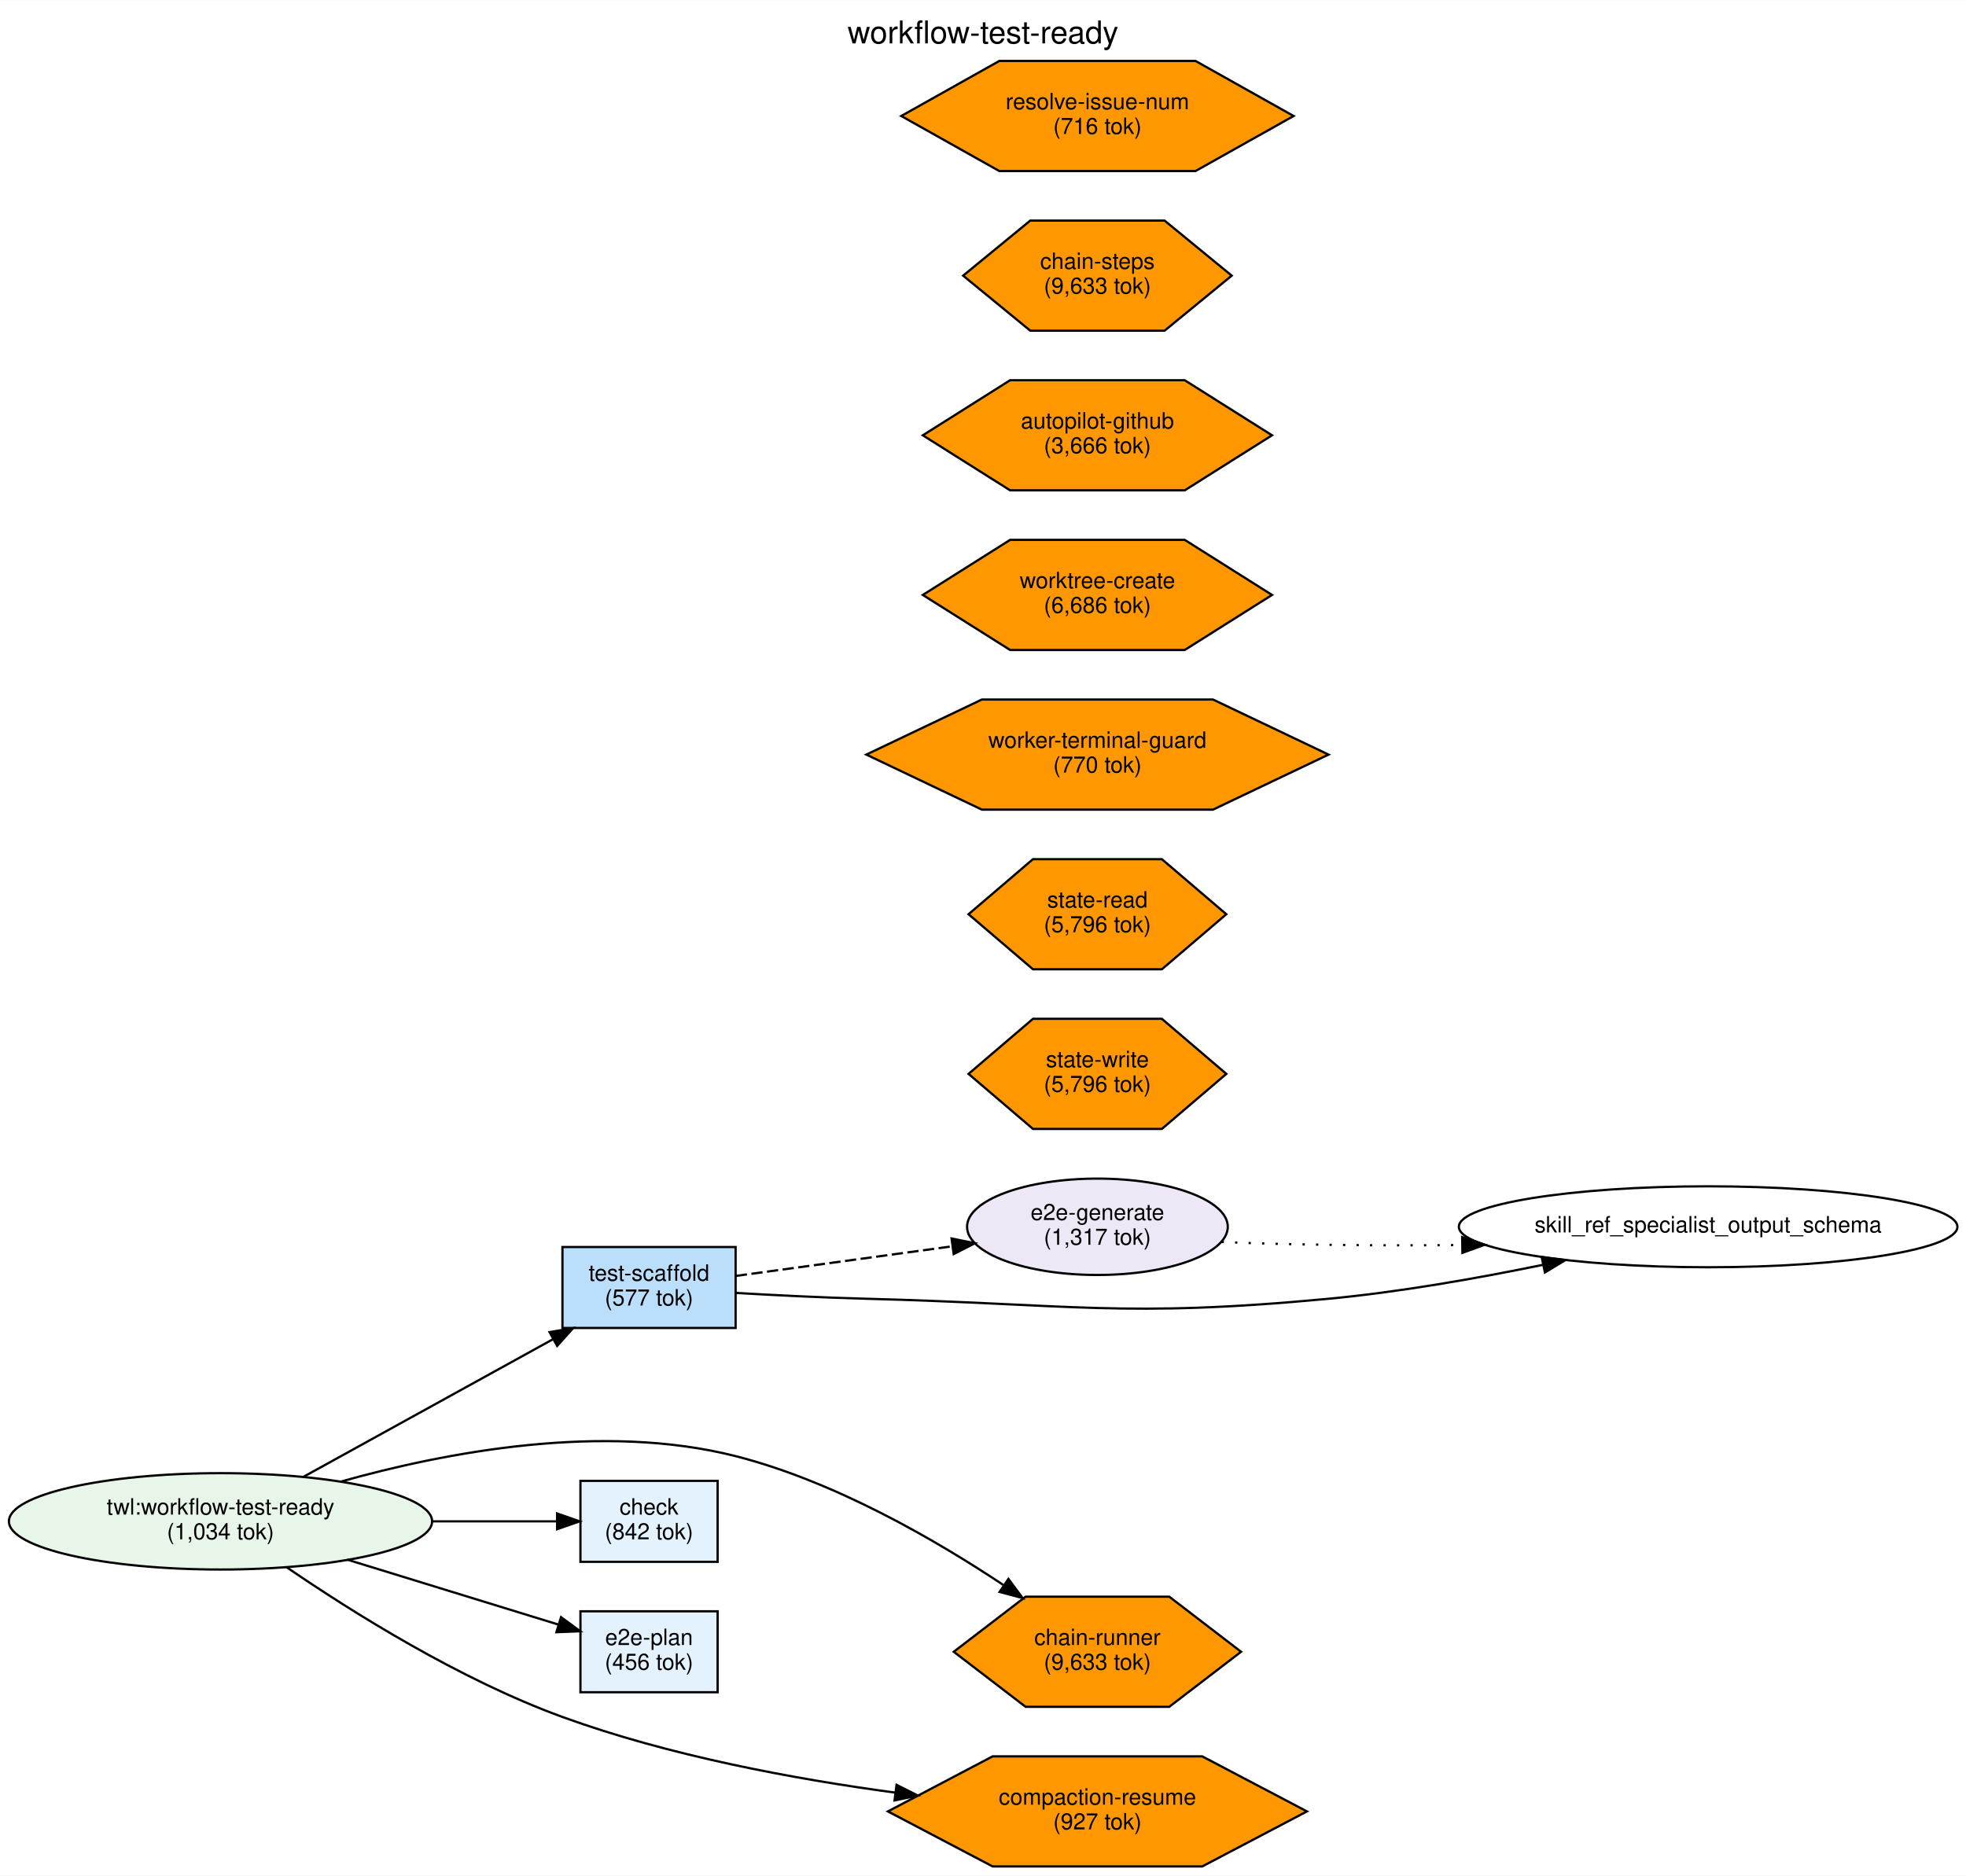
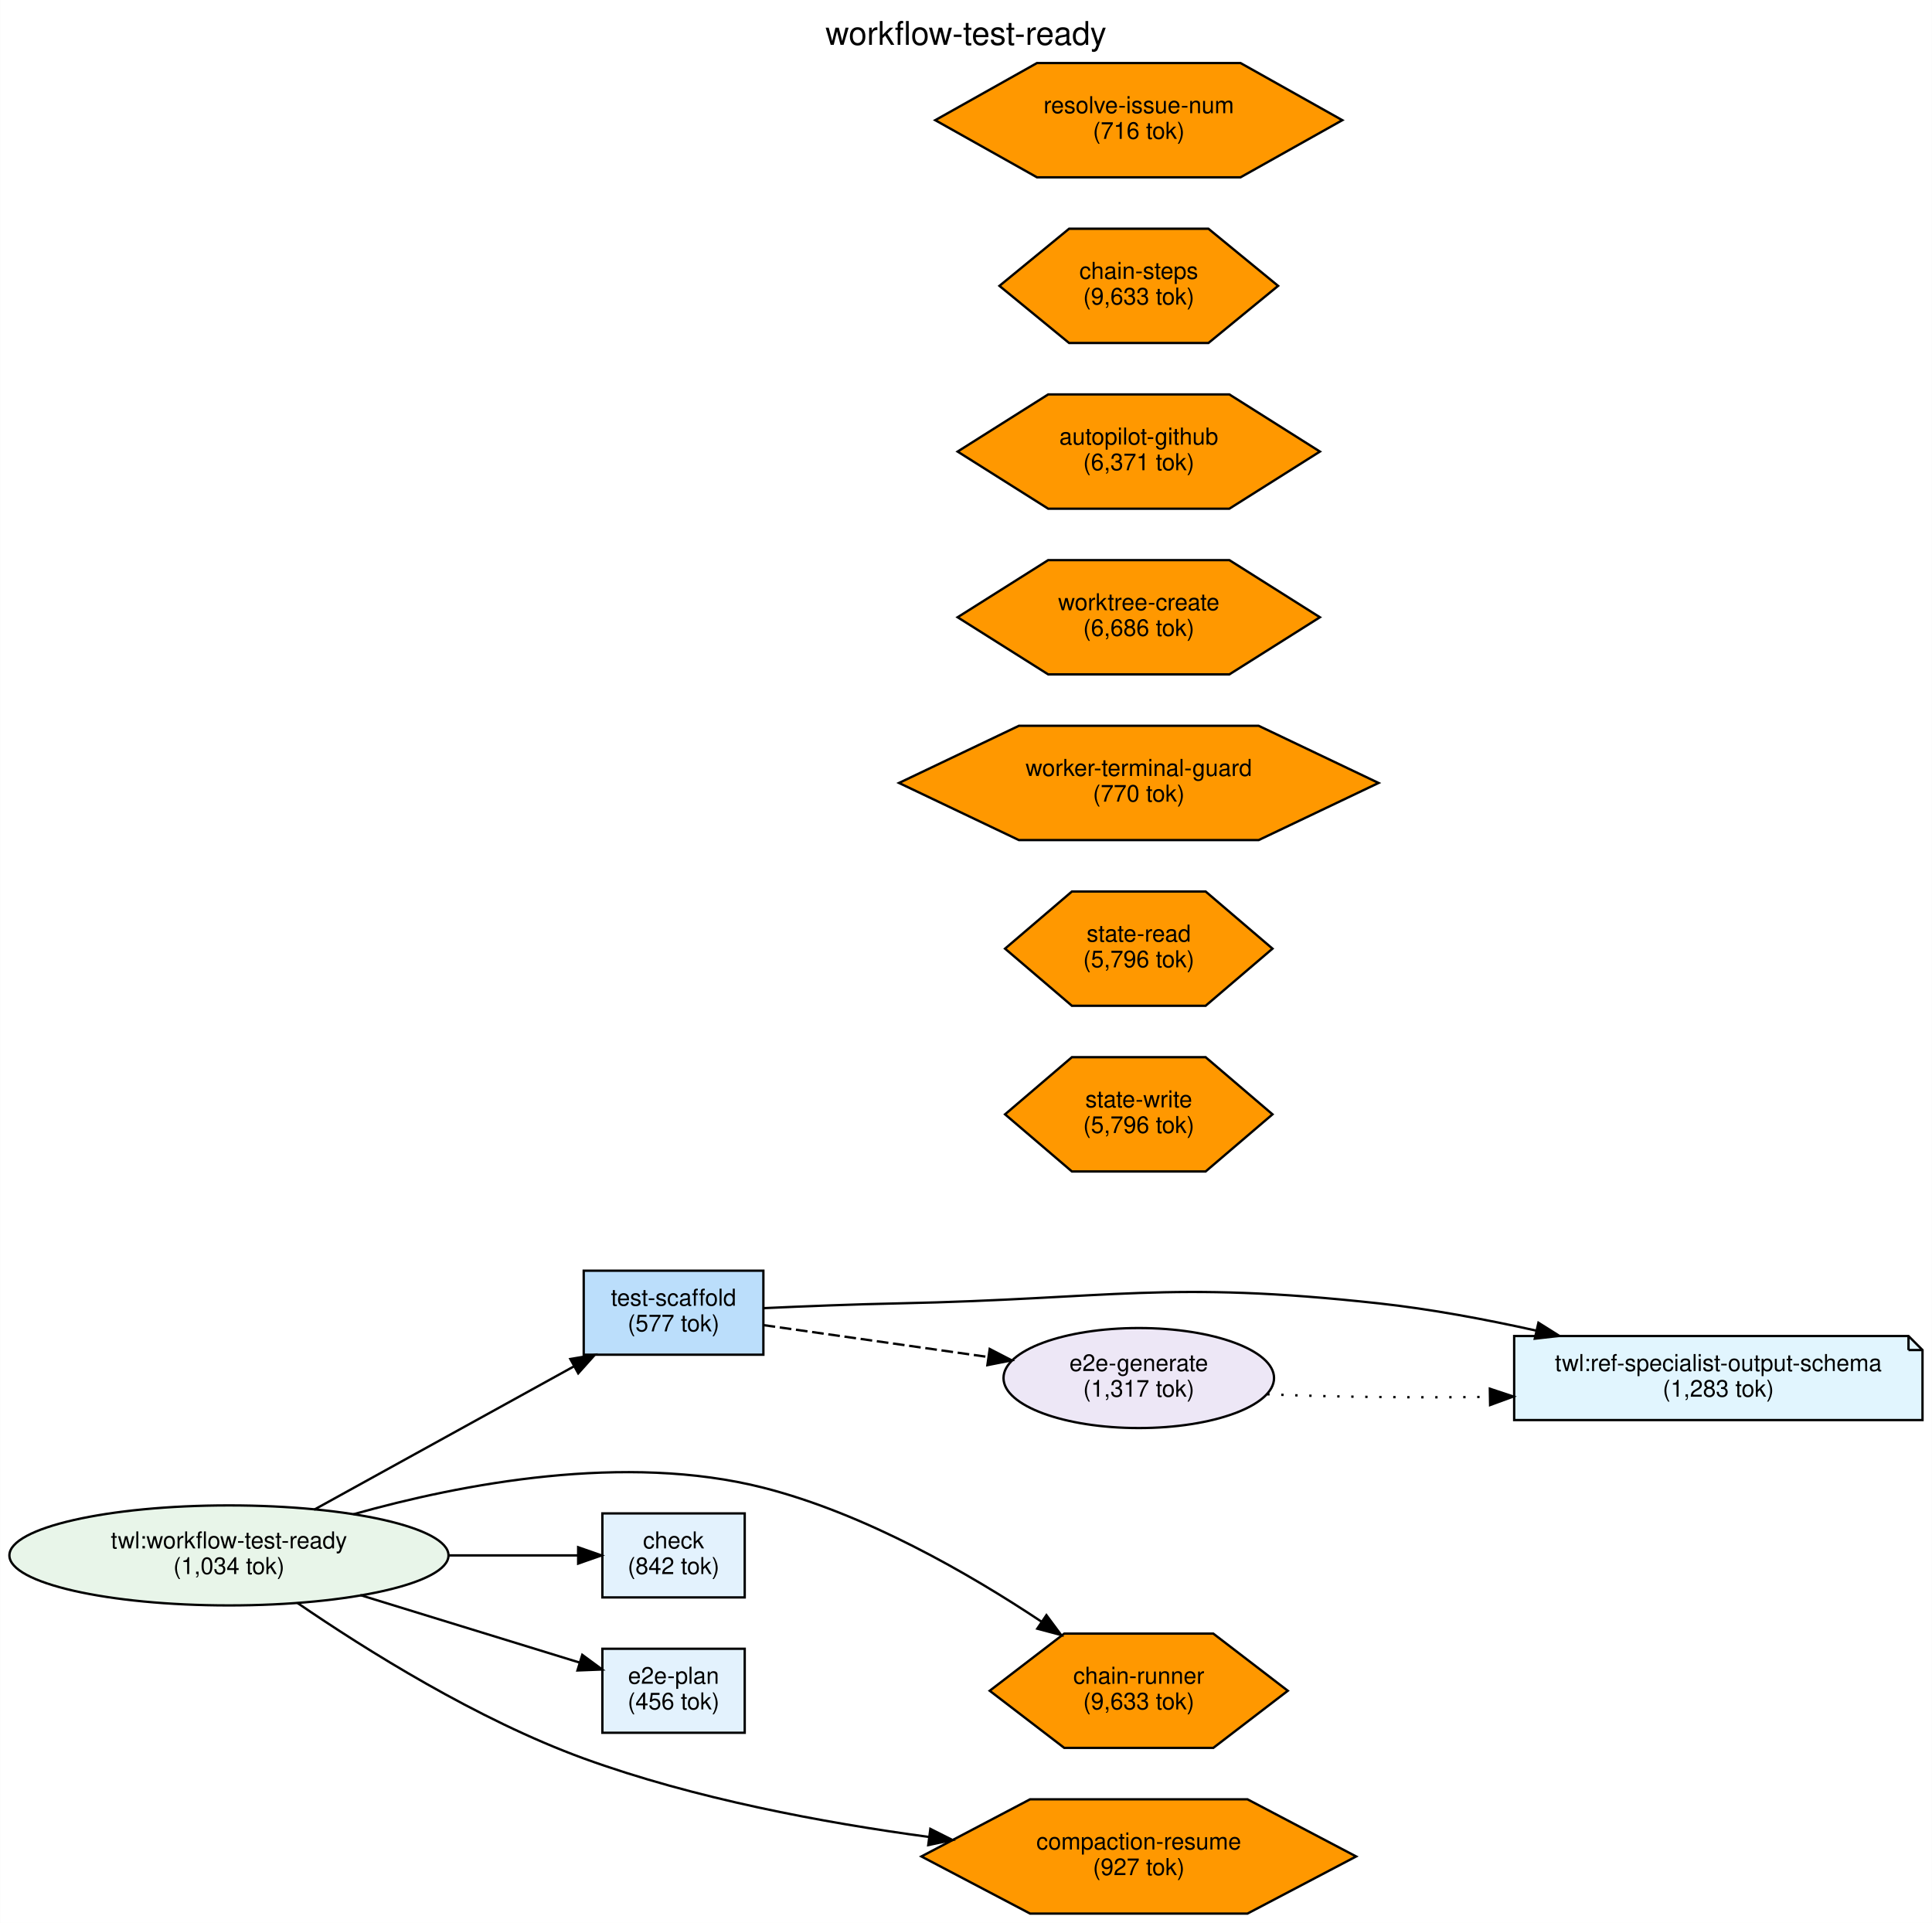
- <svg xmlns="http://www.w3.org/2000/svg" width="874pt" height="834pt" viewBox="0.00 0.00 874.18 833.99">
-   <g id="graph0" class="graph" transform="scale(1 1) rotate(0) translate(4 829.99)">
-     <polygon fill="white" stroke="transparent" points="-4,4 -4,-829.99 870.18,-829.99 870.18,4 -4,4" />
-     <text text-anchor="middle" x="433.09" y="-810.79" font-family="Helvetica,sans-Serif" font-size="14.00">workflow-test-ready</text>
+ <svg xmlns="http://www.w3.org/2000/svg" width="828pt" height="824pt" viewBox="0.00 0.00 827.85 823.99">
+   <g id="graph0" class="graph" transform="scale(1 1) rotate(0) translate(4 819.99)">
+     <polygon fill="white" stroke="transparent" points="-4,4 -4,-819.99 823.85,-819.99 823.85,4 -4,4" />
+     <text text-anchor="middle" x="409.92" y="-800.79" font-family="Helvetica,sans-Serif" font-size="14.00">workflow-test-ready</text>
    <g id="node1" class="node">
      <ellipse fill="#e8f5e9" stroke="black" cx="94.05" cy="-153.49" rx="94.09" ry="21.43" />
      <text text-anchor="middle" x="94.05" y="-156.49" font-family="Helvetica,sans-Serif" font-size="10.00">twl:workflow-test-ready</text>
      <text text-anchor="middle" x="94.05" y="-145.49" font-family="Helvetica,sans-Serif" font-size="10.00">(1,034 tok)</text>
    </g>
-     <g id="node2" class="node">
+     <g id="node3" class="node">
      <polygon fill="#e3f2fd" stroke="black" points="315.09,-171.49 254.09,-171.49 254.09,-135.49 315.09,-135.49 315.09,-171.49" />
      <text text-anchor="middle" x="284.59" y="-156.49" font-family="Helvetica,sans-Serif" font-size="10.00">check</text>
      <text text-anchor="middle" x="284.59" y="-145.49" font-family="Helvetica,sans-Serif" font-size="10.00">(842 tok)</text>
    </g>
    <g id="edge2" class="edge">
      <path fill="none" stroke="black" d="M188.21,-153.49C207.7,-153.49 227.24,-153.49 243.52,-153.49" />
      <polygon fill="black" stroke="black" points="243.71,-156.99 253.71,-153.49 243.71,-149.99 243.71,-156.99" />
    </g>
-     <g id="node3" class="node">
+     <g id="node4" class="node">
      <polygon fill="#e3f2fd" stroke="black" points="315.09,-113.49 254.09,-113.49 254.09,-77.49 315.09,-77.49 315.09,-113.49" />
      <text text-anchor="middle" x="284.59" y="-98.49" font-family="Helvetica,sans-Serif" font-size="10.00">e2e-plan</text>
      <text text-anchor="middle" x="284.59" y="-87.49" font-family="Helvetica,sans-Serif" font-size="10.00">(456 tok)</text>
    </g>
    <g id="edge3" class="edge">
      <path fill="none" stroke="black" d="M150.34,-136.48C180.54,-127.2 217.2,-115.92 244.43,-107.54" />
      <polygon fill="black" stroke="black" points="245.47,-110.88 254,-104.6 243.41,-104.19 245.47,-110.88" />
    </g>
-     <g id="node4" class="node">
+     <g id="node5" class="node">
      <polygon fill="#bbdefb" stroke="black" points="323.09,-275.49 246.09,-275.49 246.09,-239.49 323.09,-239.49 323.09,-275.49" />
      <text text-anchor="middle" x="284.59" y="-260.49" font-family="Helvetica,sans-Serif" font-size="10.00">test-scaffold</text>
      <text text-anchor="middle" x="284.59" y="-249.49" font-family="Helvetica,sans-Serif" font-size="10.00">(577 tok)</text>
    </g>
    <g id="edge1" class="edge">
      <path fill="none" stroke="black" d="M130.51,-173.06C162.1,-190.48 208.36,-216 241.76,-234.42" />
      <polygon fill="black" stroke="black" points="240.36,-237.65 250.81,-239.41 243.74,-231.52 240.36,-237.65" />
    </g>
-     <g id="node8" class="node">
+     <g id="node9" class="node">
      <polygon fill="#ff9800" stroke="black" points="547.84,-95.49 515.91,-119.98 452.03,-119.98 420.09,-95.49 452.03,-71.01 515.91,-71.01 547.84,-95.49" />
      <text text-anchor="middle" x="483.97" y="-98.49" font-family="Helvetica,sans-Serif" font-size="10.00">chain-runner</text>
      <text text-anchor="middle" x="483.97" y="-87.49" font-family="Helvetica,sans-Serif" font-size="10.00">(9,633 tok)</text>
    </g>
    <g id="edge4" class="edge">
      <path fill="none" stroke="black" d="M147.35,-171.11C194.02,-184.25 263.91,-197.55 323.09,-182.49 366.76,-171.38 411.38,-145.66 442.35,-125.05" />
      <polygon fill="black" stroke="black" points="444.39,-127.89 450.71,-119.38 440.47,-122.09 444.39,-127.89" />
    </g>
-     <g id="node13" class="node">
+     <g id="node14" class="node">
      <polygon fill="#ff9800" stroke="black" points="577.13,-24.49 530.55,-48.98 437.39,-48.98 390.81,-24.49 437.39,-0.01 530.55,-0.01 577.13,-24.49" />
      <text text-anchor="middle" x="483.97" y="-27.49" font-family="Helvetica,sans-Serif" font-size="10.00">compaction-resume</text>
      <text text-anchor="middle" x="483.97" y="-16.49" font-family="Helvetica,sans-Serif" font-size="10.00">(927 tok)</text>
    </g>
    <g id="edge5" class="edge">
      <path fill="none" stroke="black" d="M123.37,-133.14C152.67,-113.08 200.45,-83.11 246.09,-66.49 293.43,-49.27 348.75,-38.95 394.02,-32.85" />
      <polygon fill="black" stroke="black" points="394.65,-36.3 404.11,-31.54 393.75,-29.36 394.65,-36.3" />
    </g>
-     <g id="node5" class="node">
-       <ellipse fill="#ede7f6" stroke="black" cx="483.97" cy="-284.49" rx="57.97" ry="21.43" />
-       <text text-anchor="middle" x="483.97" y="-287.49" font-family="Helvetica,sans-Serif" font-size="10.00">e2e-generate</text>
-       <text text-anchor="middle" x="483.97" y="-276.49" font-family="Helvetica,sans-Serif" font-size="10.00">(1,317 tok)</text>
+     <g id="node2" class="node">
+       <polygon fill="#e1f5fe" stroke="black" points="813.85,-247.49 644.85,-247.49 644.85,-211.49 819.85,-211.49 819.85,-241.49 813.85,-247.49" />
+       <polyline fill="none" stroke="black" points="813.85,-247.49 813.85,-241.49 " />
+       <polyline fill="none" stroke="black" points="819.85,-241.49 813.85,-241.49 " />
+       <text text-anchor="middle" x="732.35" y="-232.49" font-family="Helvetica,sans-Serif" font-size="10.00">twl:ref-specialist-output-schema</text>
+       <text text-anchor="middle" x="732.35" y="-221.49" font-family="Helvetica,sans-Serif" font-size="10.00">(1,283 tok)</text>
+     </g>
+     <g id="edge7" class="edge">
+       <path fill="none" stroke="black" d="M323.23,-259.44C340.8,-260.25 362.01,-261.1 381.09,-261.49 472.52,-263.41 495.94,-271.44 586.85,-261.49 609,-259.07 632.72,-254.62 654.41,-249.79" />
+       <polygon fill="black" stroke="black" points="655.25,-253.19 664.22,-247.55 653.69,-246.36 655.25,-253.19" />
+     </g>
+     <g id="node6" class="node">
+       <ellipse fill="#ede7f6" stroke="black" cx="483.97" cy="-229.49" rx="57.97" ry="21.43" />
+       <text text-anchor="middle" x="483.97" y="-232.49" font-family="Helvetica,sans-Serif" font-size="10.00">e2e-generate</text>
+       <text text-anchor="middle" x="483.97" y="-221.49" font-family="Helvetica,sans-Serif" font-size="10.00">(1,317 tok)</text>
    </g>
    <g id="edge6" class="edge">
-       <path fill="none" stroke="black" stroke-dasharray="5,2" d="M323.18,-262.64C350.33,-266.35 387.65,-271.46 419.4,-275.8" />
-       <polygon fill="black" stroke="black" points="419.11,-279.29 429.49,-277.18 420.05,-272.36 419.11,-279.29" />
+       <path fill="none" stroke="black" stroke-dasharray="5,2" d="M323.18,-252.16C350.33,-248.31 387.65,-243.02 419.4,-238.51" />
+       <polygon fill="black" stroke="black" points="420.08,-241.95 429.49,-237.08 419.09,-235.02 420.08,-241.95" />
+     </g>
+     <g id="edge8" class="edge">
+       <path fill="none" stroke="black" stroke-dasharray="1,5" d="M539.04,-222.53C566.9,-221.37 601.74,-220.99 634.09,-221.41" />
+       <polygon fill="black" stroke="black" points="634.43,-224.92 644.49,-221.57 634.54,-217.92 634.43,-224.92" />
+     </g>
+     <g id="node7" class="node">
+       <polygon fill="#ff9800" stroke="black" points="541.28,-413.49 512.62,-437.98 455.31,-437.98 426.66,-413.49 455.31,-389.01 512.62,-389.01 541.28,-413.49" />
+       <text text-anchor="middle" x="483.97" y="-416.49" font-family="Helvetica,sans-Serif" font-size="10.00">state-read</text>
+       <text text-anchor="middle" x="483.97" y="-405.49" font-family="Helvetica,sans-Serif" font-size="10.00">(5,796 tok)</text>
+     </g>
+     <g id="node8" class="node">
+       <polygon fill="#ff9800" stroke="black" points="541.28,-342.49 512.62,-366.98 455.31,-366.98 426.66,-342.49 455.31,-318.01 512.62,-318.01 541.28,-342.49" />
+       <text text-anchor="middle" x="483.97" y="-345.49" font-family="Helvetica,sans-Serif" font-size="10.00">state-write</text>
+       <text text-anchor="middle" x="483.97" y="-334.49" font-family="Helvetica,sans-Serif" font-size="10.00">(5,796 tok)</text>
+     </g>
+     <g id="node10" class="node">
+       <polygon fill="#ff9800" stroke="black" points="586.73,-484.49 535.35,-508.98 432.59,-508.98 381.21,-484.49 432.59,-460.01 535.35,-460.01 586.73,-484.49" />
+       <text text-anchor="middle" x="483.97" y="-487.49" font-family="Helvetica,sans-Serif" font-size="10.00">worker-terminal-guard</text>
+       <text text-anchor="middle" x="483.97" y="-476.49" font-family="Helvetica,sans-Serif" font-size="10.00">(770 tok)</text>
+     </g>
+     <g id="node11" class="node">
+       <polygon fill="#ff9800" stroke="black" points="561.6,-555.49 522.79,-579.98 445.15,-579.98 406.33,-555.49 445.15,-531.01 522.79,-531.01 561.6,-555.49" />
+       <text text-anchor="middle" x="483.97" y="-558.49" font-family="Helvetica,sans-Serif" font-size="10.00">worktree-create</text>
+       <text text-anchor="middle" x="483.97" y="-547.49" font-family="Helvetica,sans-Serif" font-size="10.00">(6,686 tok)</text>
+     </g>
+     <g id="node12" class="node">
+       <polygon fill="#ff9800" stroke="black" points="561.6,-626.49 522.79,-650.98 445.15,-650.98 406.33,-626.49 445.15,-602.01 522.79,-602.01 561.6,-626.49" />
+       <text text-anchor="middle" x="483.97" y="-629.49" font-family="Helvetica,sans-Serif" font-size="10.00">autopilot-github</text>
+       <text text-anchor="middle" x="483.97" y="-618.49" font-family="Helvetica,sans-Serif" font-size="10.00">(6,371 tok)</text>
+     </g>
+     <g id="node13" class="node">
+       <polygon fill="#ff9800" stroke="black" points="543.68,-697.49 513.82,-721.98 454.11,-721.98 424.26,-697.49 454.11,-673.01 513.82,-673.01 543.68,-697.49" />
+       <text text-anchor="middle" x="483.97" y="-700.49" font-family="Helvetica,sans-Serif" font-size="10.00">chain-steps</text>
+       <text text-anchor="middle" x="483.97" y="-689.49" font-family="Helvetica,sans-Serif" font-size="10.00">(9,633 tok)</text>
    </g>
    <g id="node15" class="node">
-       <ellipse fill="none" stroke="black" cx="755.52" cy="-284.49" rx="110.84" ry="18" />
-       <text text-anchor="middle" x="755.52" y="-281.99" font-family="Helvetica,sans-Serif" font-size="10.00">skill_ref_specialist_output_schema</text>
-     </g>
-     <g id="edge7" class="edge">
-       <path fill="none" stroke="black" d="M323.22,-255.07C340.79,-254.05 362,-252.99 381.09,-252.49 472.51,-250.1 495.81,-243.88 586.85,-252.49 618.25,-255.47 652.53,-261.5 681.86,-267.53" />
-       <polygon fill="black" stroke="black" points="681.51,-271.04 692.02,-269.66 682.95,-264.18 681.51,-271.04" />
-     </g>
-     <g id="edge8" class="edge">
-       <path fill="none" stroke="black" stroke-dasharray="1,5" d="M539.19,-277.73C569.83,-276.44 609.23,-275.99 645.94,-276.38" />
-       <polygon fill="black" stroke="black" points="646.16,-279.89 656.21,-276.52 646.26,-272.89 646.16,-279.89" />
-     </g>
-     <g id="node6" class="node">
-       <polygon fill="#ff9800" stroke="black" points="541.28,-423.49 512.62,-447.98 455.31,-447.98 426.66,-423.49 455.31,-399.01 512.62,-399.01 541.28,-423.49" />
-       <text text-anchor="middle" x="483.97" y="-426.49" font-family="Helvetica,sans-Serif" font-size="10.00">state-read</text>
-       <text text-anchor="middle" x="483.97" y="-415.49" font-family="Helvetica,sans-Serif" font-size="10.00">(5,796 tok)</text>
-     </g>
-     <g id="node7" class="node">
-       <polygon fill="#ff9800" stroke="black" points="541.28,-352.49 512.62,-376.98 455.31,-376.98 426.66,-352.49 455.31,-328.01 512.62,-328.01 541.28,-352.49" />
-       <text text-anchor="middle" x="483.97" y="-355.49" font-family="Helvetica,sans-Serif" font-size="10.00">state-write</text>
-       <text text-anchor="middle" x="483.97" y="-344.49" font-family="Helvetica,sans-Serif" font-size="10.00">(5,796 tok)</text>
-     </g>
-     <g id="node9" class="node">
-       <polygon fill="#ff9800" stroke="black" points="586.73,-494.49 535.35,-518.98 432.59,-518.98 381.21,-494.49 432.59,-470.01 535.35,-470.01 586.73,-494.49" />
-       <text text-anchor="middle" x="483.97" y="-497.49" font-family="Helvetica,sans-Serif" font-size="10.00">worker-terminal-guard</text>
-       <text text-anchor="middle" x="483.97" y="-486.49" font-family="Helvetica,sans-Serif" font-size="10.00">(770 tok)</text>
-     </g>
-     <g id="node10" class="node">
-       <polygon fill="#ff9800" stroke="black" points="561.6,-565.49 522.79,-589.98 445.15,-589.98 406.33,-565.49 445.15,-541.01 522.79,-541.01 561.6,-565.49" />
-       <text text-anchor="middle" x="483.97" y="-568.49" font-family="Helvetica,sans-Serif" font-size="10.00">worktree-create</text>
-       <text text-anchor="middle" x="483.97" y="-557.49" font-family="Helvetica,sans-Serif" font-size="10.00">(6,686 tok)</text>
-     </g>
-     <g id="node11" class="node">
-       <polygon fill="#ff9800" stroke="black" points="561.6,-636.49 522.79,-660.98 445.15,-660.98 406.33,-636.49 445.15,-612.01 522.79,-612.01 561.6,-636.49" />
-       <text text-anchor="middle" x="483.97" y="-639.49" font-family="Helvetica,sans-Serif" font-size="10.00">autopilot-github</text>
-       <text text-anchor="middle" x="483.97" y="-628.49" font-family="Helvetica,sans-Serif" font-size="10.00">(3,666 tok)</text>
-     </g>
-     <g id="node12" class="node">
-       <polygon fill="#ff9800" stroke="black" points="543.68,-707.49 513.82,-731.98 454.11,-731.98 424.26,-707.49 454.11,-683.01 513.82,-683.01 543.68,-707.49" />
-       <text text-anchor="middle" x="483.97" y="-710.49" font-family="Helvetica,sans-Serif" font-size="10.00">chain-steps</text>
-       <text text-anchor="middle" x="483.97" y="-699.49" font-family="Helvetica,sans-Serif" font-size="10.00">(9,633 tok)</text>
-     </g>
-     <g id="node14" class="node">
-       <polygon fill="#ff9800" stroke="black" points="571.2,-778.49 527.58,-802.98 440.35,-802.98 396.74,-778.49 440.35,-754.01 527.58,-754.01 571.2,-778.49" />
-       <text text-anchor="middle" x="483.97" y="-781.49" font-family="Helvetica,sans-Serif" font-size="10.00">resolve-issue-num</text>
-       <text text-anchor="middle" x="483.97" y="-770.49" font-family="Helvetica,sans-Serif" font-size="10.00">(716 tok)</text>
+       <polygon fill="#ff9800" stroke="black" points="571.2,-768.49 527.58,-792.98 440.35,-792.98 396.74,-768.49 440.35,-744.01 527.58,-744.01 571.2,-768.49" />
+       <text text-anchor="middle" x="483.97" y="-771.49" font-family="Helvetica,sans-Serif" font-size="10.00">resolve-issue-num</text>
+       <text text-anchor="middle" x="483.97" y="-760.49" font-family="Helvetica,sans-Serif" font-size="10.00">(716 tok)</text>
    </g>
  </g>
</svg>
